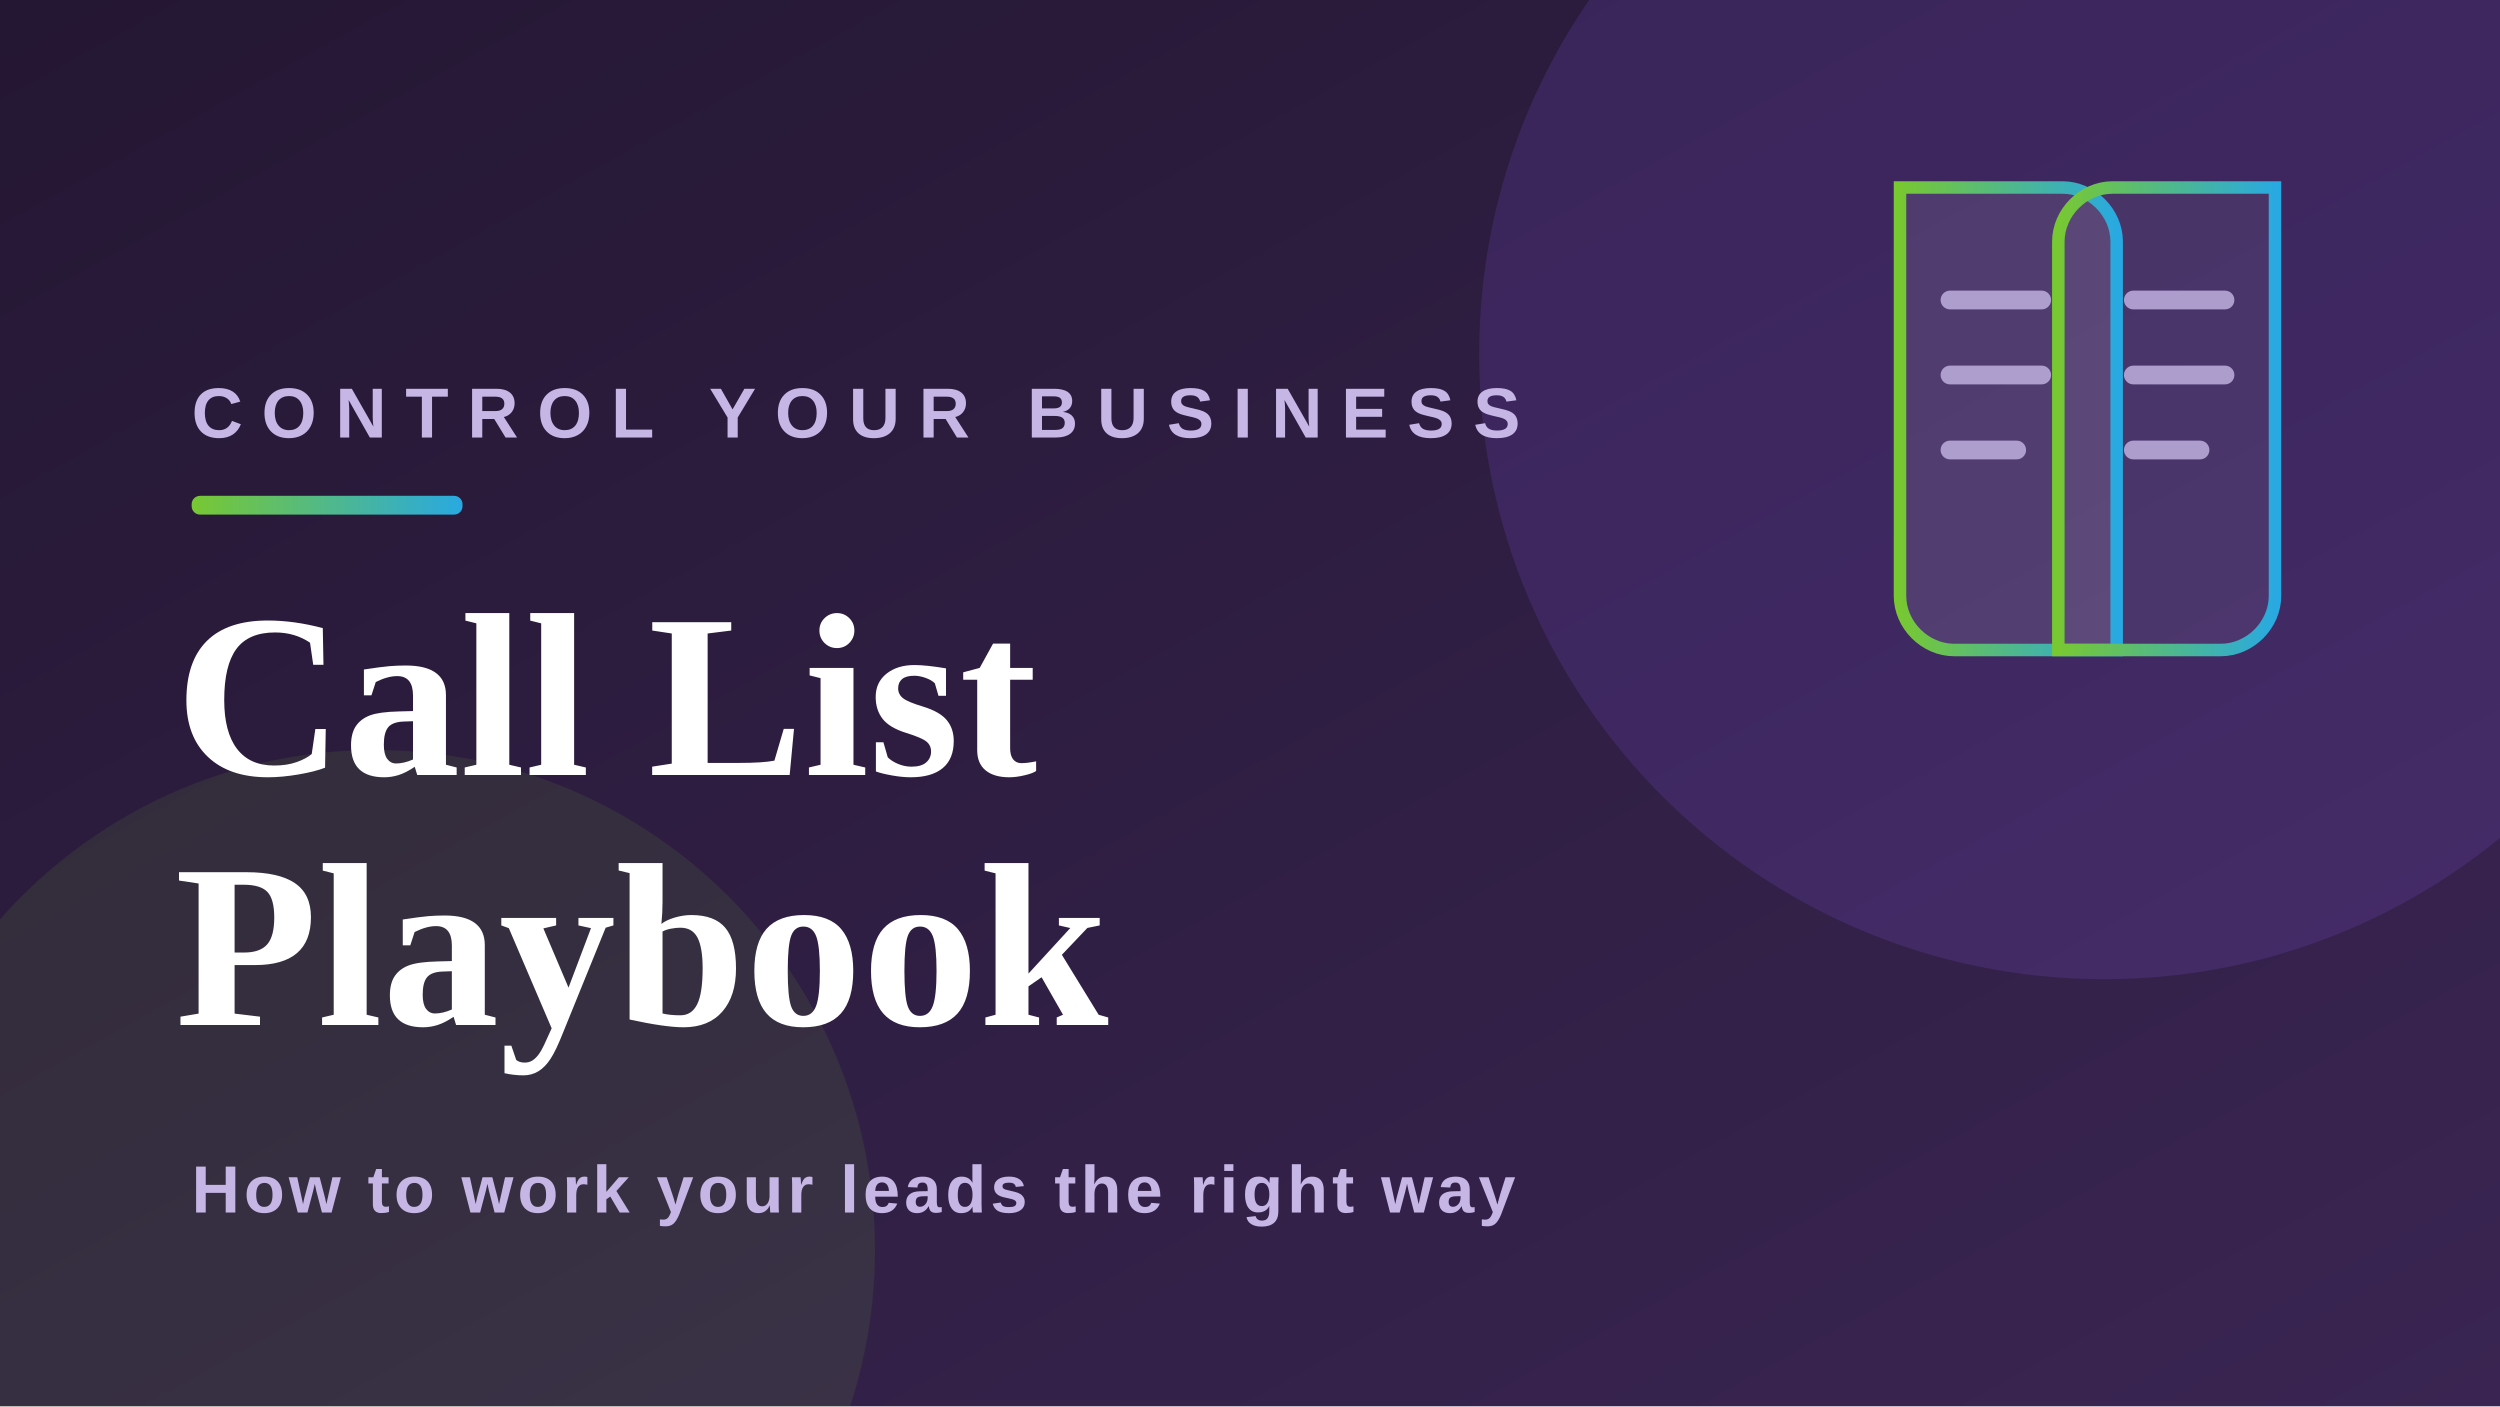
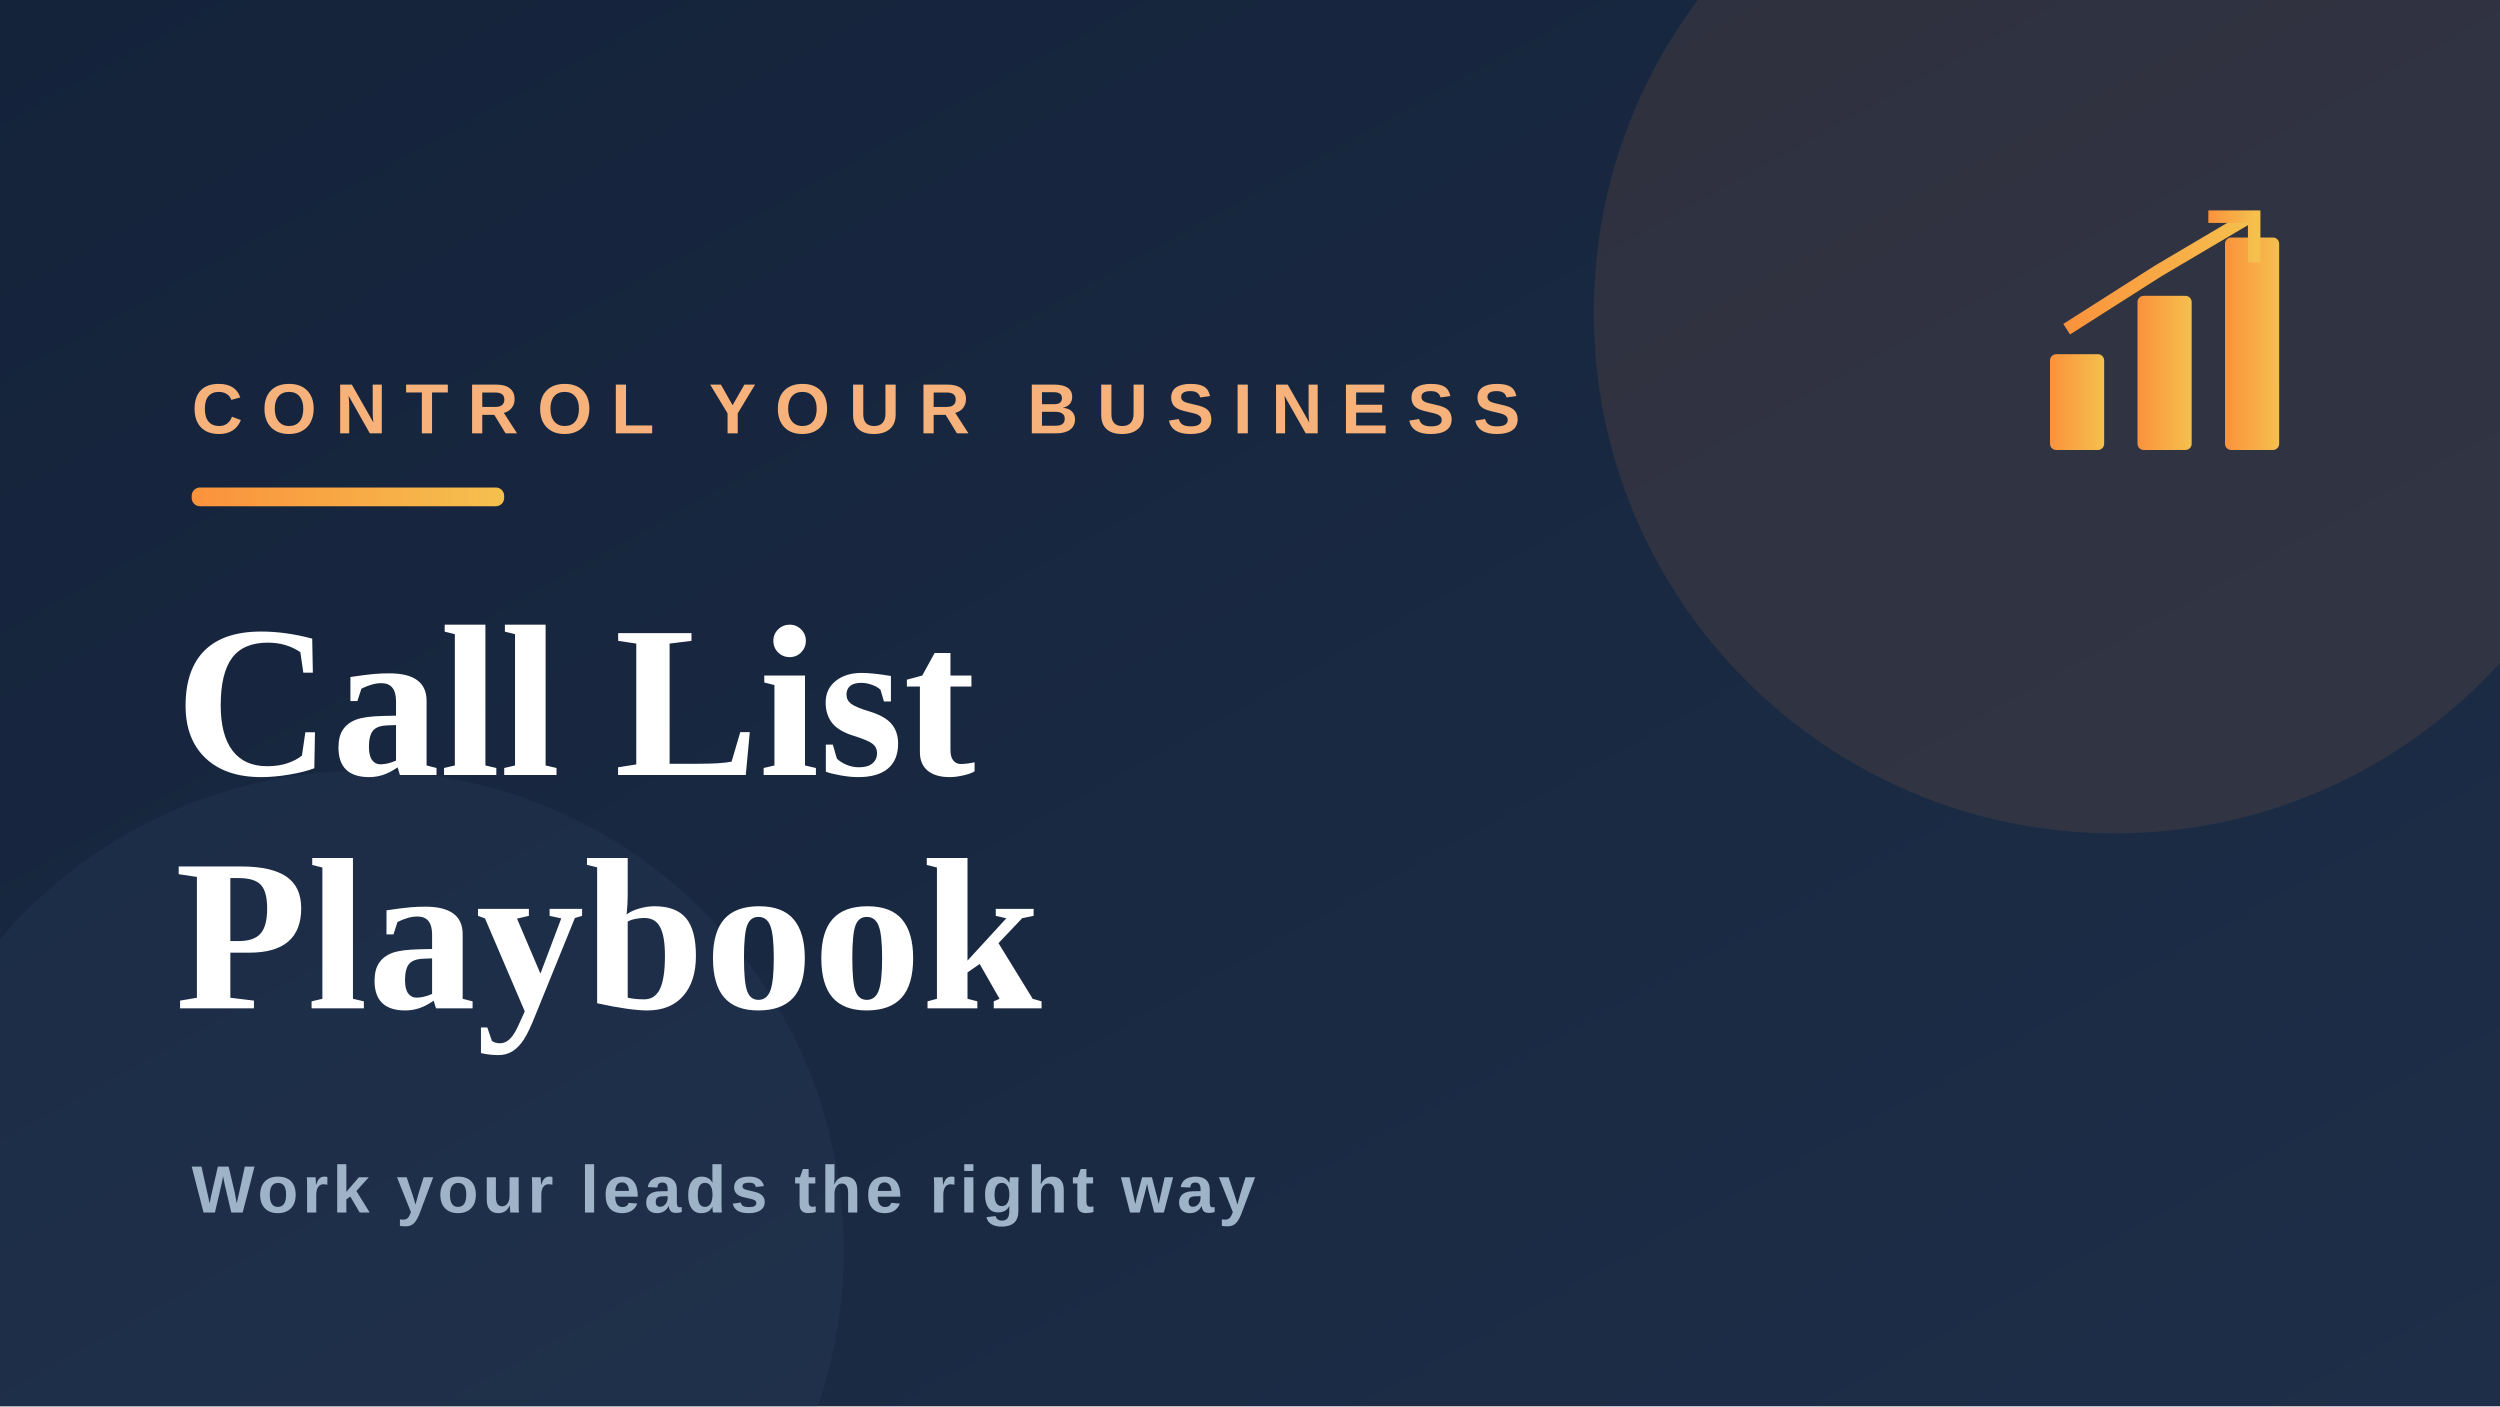
<svg xmlns="http://www.w3.org/2000/svg" viewBox="0 0 1200 675" width="1200" height="675">
  <defs>
    <linearGradient id="bg" x1="0" y1="0" x2="1" y2="1">
-       <stop offset="0" stop-color="#241733" />
-       <stop offset="1" stop-color="#3A2552" />
+       <stop offset="0" stop-color="#14233A" />
+       <stop offset="1" stop-color="#1E2E48" />
    </linearGradient>
    <linearGradient id="acc" x1="0" y1="0" x2="1" y2="0">
-       <stop offset="0" stop-color="#78C832" />
-       <stop offset="1" stop-color="#29A9E1" />
+       <stop offset="0" stop-color="#FB923C" />
+       <stop offset="1" stop-color="#F5C04E" />
    </linearGradient>
  </defs>
  <rect width="1200" height="675" fill="url(#bg)" />
-   <circle cx="1010" cy="170" r="300" fill="#8B5CF6" opacity="0.16" />
-   <circle cx="180" cy="600" r="240" fill="#78C832" opacity="0.10" />
-   <g transform="translate(0,-6)">
-     <path d="M912 96 h78 c14 0 26 12 26 26 v196 h-78 c-14 0 -26 -12 -26 -26 z" fill="#FFFFFF" opacity="0.10" />
-     <path d="M1092 96 h-78 c-14 0 -26 12 -26 26 v196 h78 c14 0 26 -12 26 -26 z" fill="#FFFFFF" opacity="0.06" />
-     <path d="M912 96 h78 c14 0 26 12 26 26 v196 h-78 c-14 0 -26 -12 -26 -26 z" fill="none" stroke="url(#acc)" stroke-width="6" />
-     <path d="M1092 96 h-78 c-14 0 -26 12 -26 26 v196 h78 c14 0 26 -12 26 -26 z" fill="none" stroke="url(#acc)" stroke-width="6" />
-     <line x1="1002" y1="122" x2="1002" y2="318" stroke="url(#acc)" stroke-width="6" />
-     <g stroke="#C6B6E6" stroke-width="9" stroke-linecap="round" opacity="0.8">
-       <line x1="936" y1="150" x2="980" y2="150" />
-       <line x1="936" y1="186" x2="980" y2="186" />
-       <line x1="936" y1="222" x2="968" y2="222" />
-       <line x1="1024" y1="150" x2="1068" y2="150" />
-       <line x1="1024" y1="186" x2="1068" y2="186" />
-       <line x1="1024" y1="222" x2="1056" y2="222" />
+   <circle cx="1015" cy="150" r="250" fill="#FB923C" opacity="0.10" />
+   <circle cx="175" cy="600" r="230" fill="#3A567E" opacity="0.13" />
+   <g transform="translate(984,96)">
+     <g fill="url(#acc)">
+       <rect x="0" y="74" width="26" height="46" rx="3" />
+       <rect x="42" y="46" width="26" height="74" rx="3" />
+       <rect x="84" y="18" width="26" height="102" rx="3" />
    </g>
+     <path d="M8,62 L52,34 L96,8" fill="none" stroke="url(#acc)" stroke-width="6" />
+     <path d="M76,8 H98 V30" fill="none" stroke="url(#acc)" stroke-width="6" />
  </g>
-   <text x="92" y="210" fill="#C6B6E6" font-family="'Helvetica Neue',Arial,sans-serif" font-size="34" font-weight="700" letter-spacing="9">CONTROL YOUR BUSINESS</text>
-   <rect x="92" y="238" width="130" height="9" rx="4" fill="url(#acc)" />
-   <text x="84" y="372" fill="#FFFFFF" font-family="Georgia,'Times New Roman',serif" font-size="112" font-weight="700">Call List</text>
-   <text x="84" y="492" fill="#FFFFFF" font-family="Georgia,'Times New Roman',serif" font-size="112" font-weight="700">Playbook</text>
-   <text x="92" y="582" fill="#C6B6E6" font-family="'Helvetica Neue',Arial,sans-serif" font-size="32" font-weight="600" letter-spacing="2">How to work your leads the right way</text>
+   <text x="92" y="208" fill="#F6B27A" font-family="'Helvetica Neue',Arial,sans-serif" font-size="34" font-weight="700" letter-spacing="9">CONTROL YOUR BUSINESS</text>
+   <rect x="92" y="234" width="150" height="9" rx="4" fill="url(#acc)" />
+   <text x="84" y="372" fill="#FFFFFF" font-family="Georgia,'Times New Roman',serif" font-size="104" font-weight="700">Call List</text>
+   <text x="84" y="484" fill="#FFFFFF" font-family="Georgia,'Times New Roman',serif" font-size="104" font-weight="700">Playbook</text>
+   <text x="92" y="582" fill="#9FB3C8" font-family="'Helvetica Neue',Arial,sans-serif" font-size="32" font-weight="600" letter-spacing="2">Work your leads the right way</text>
</svg>
